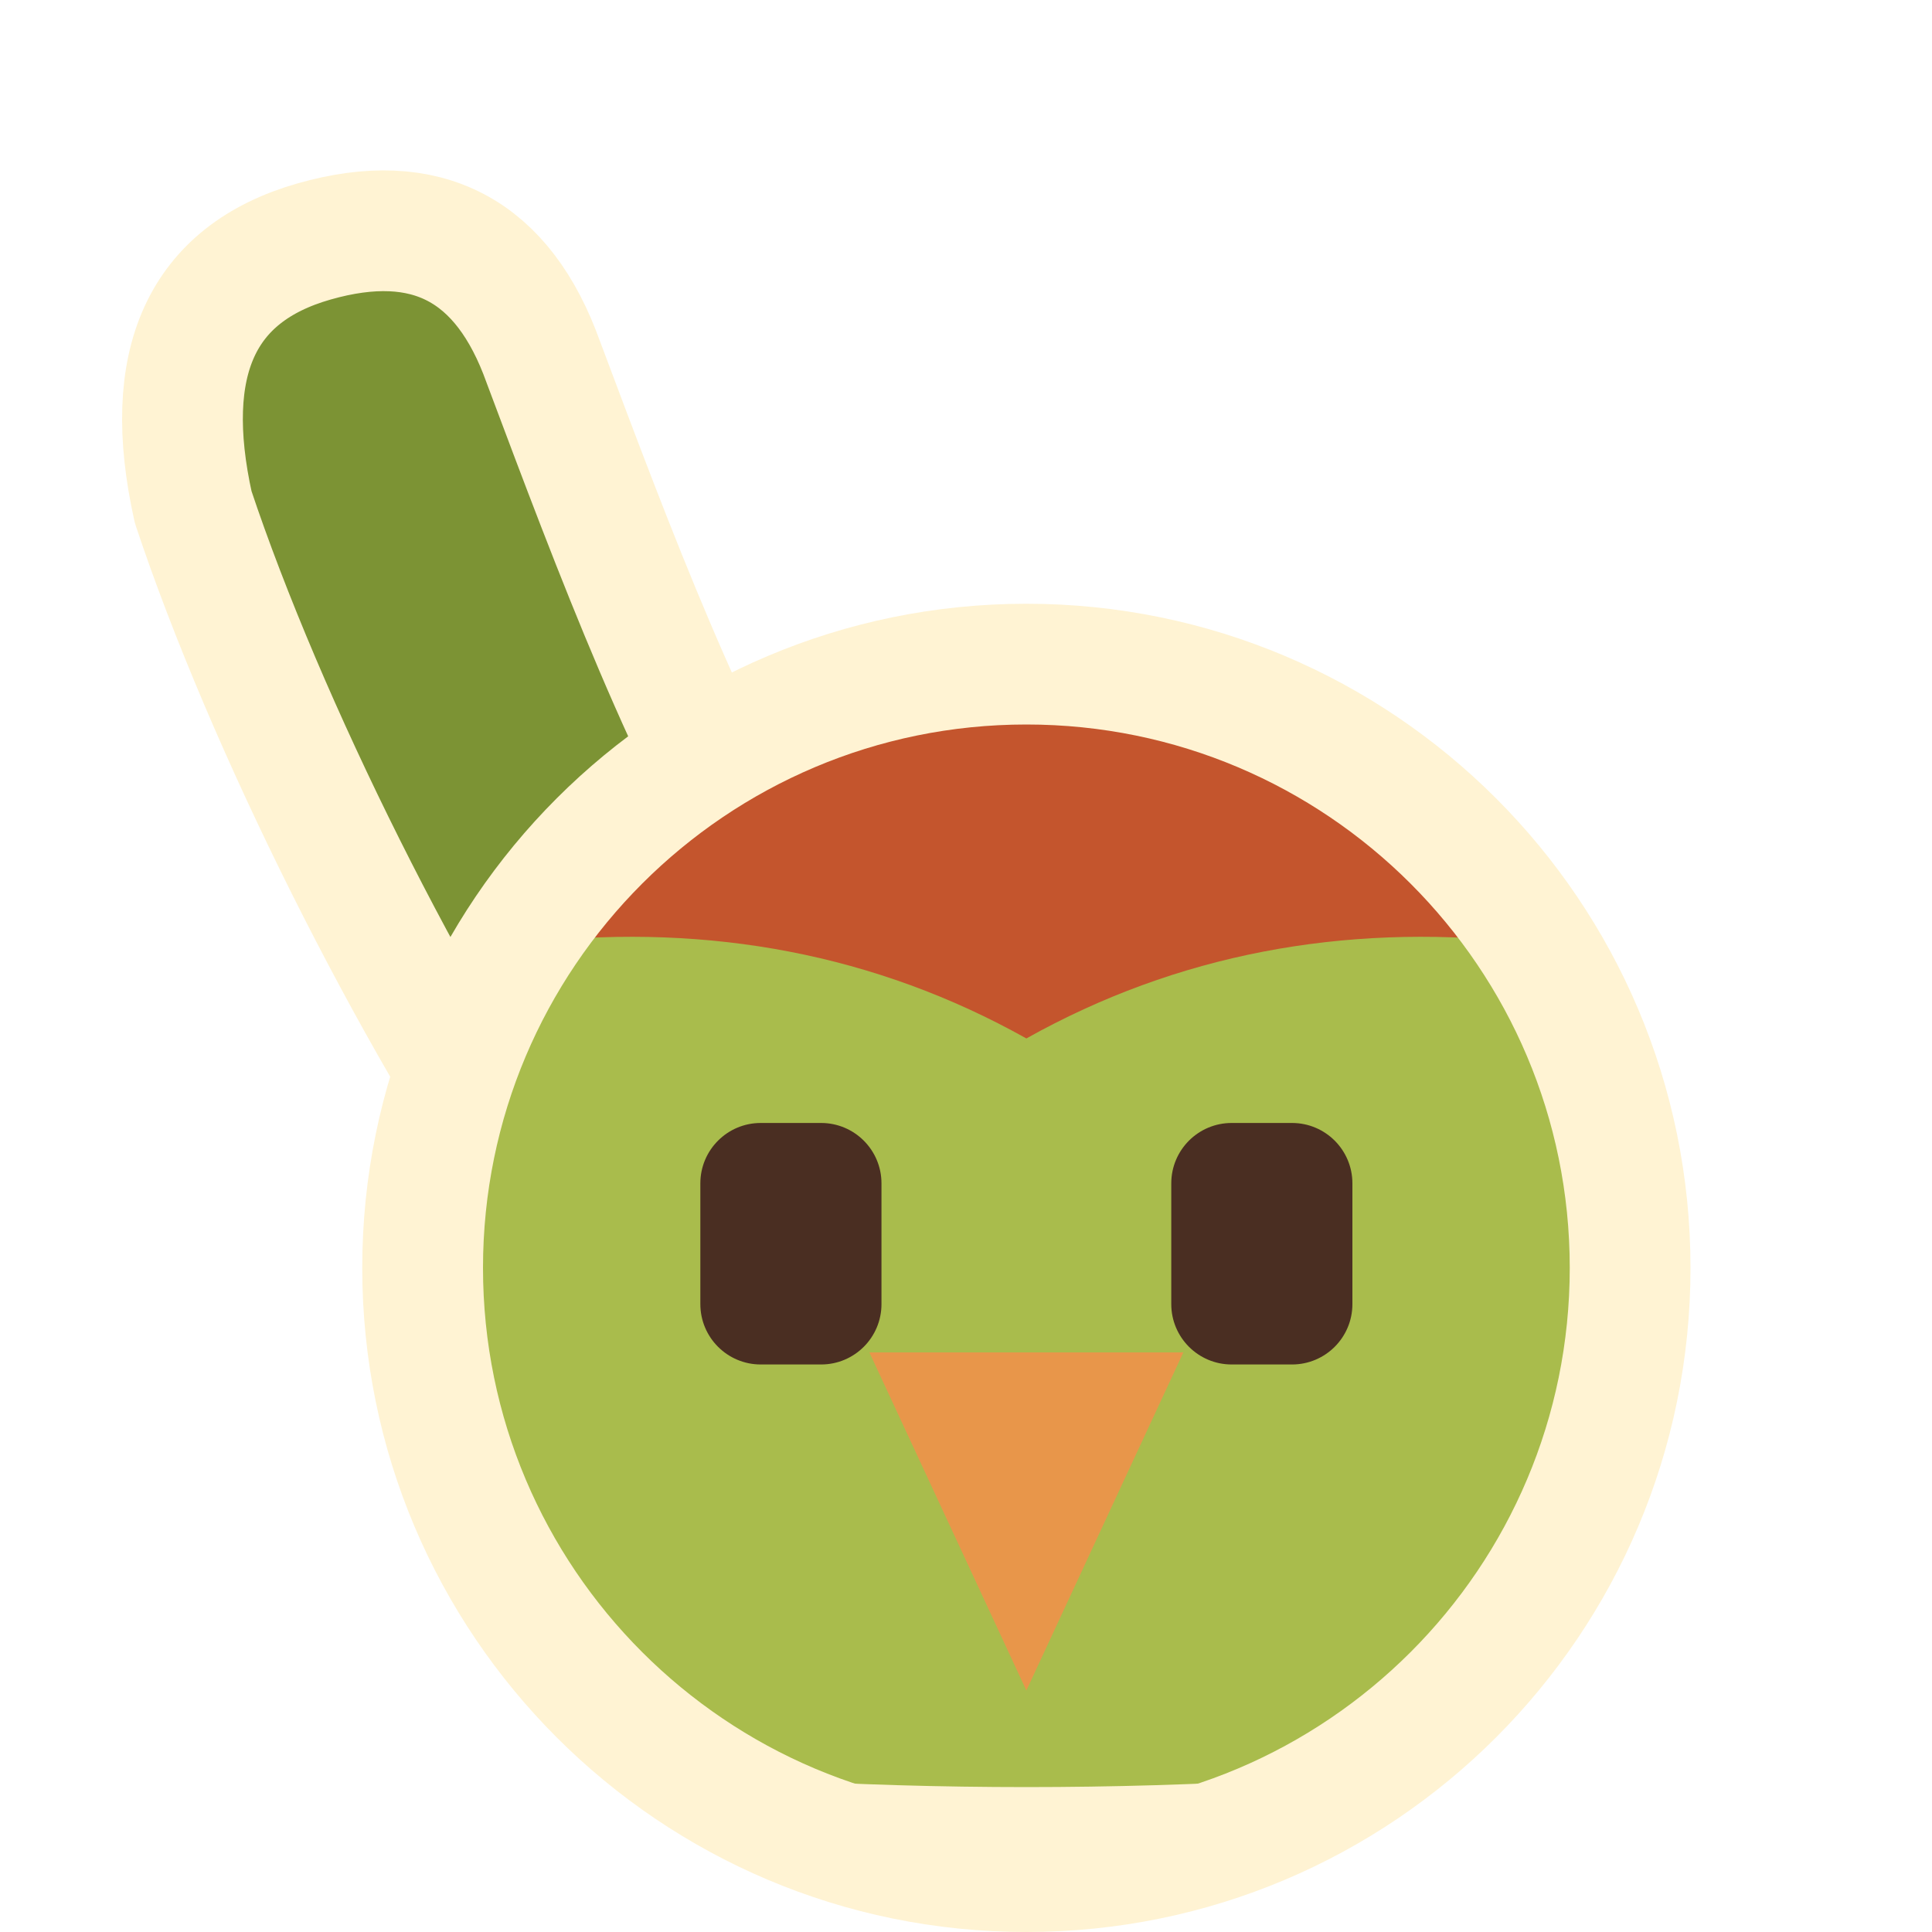
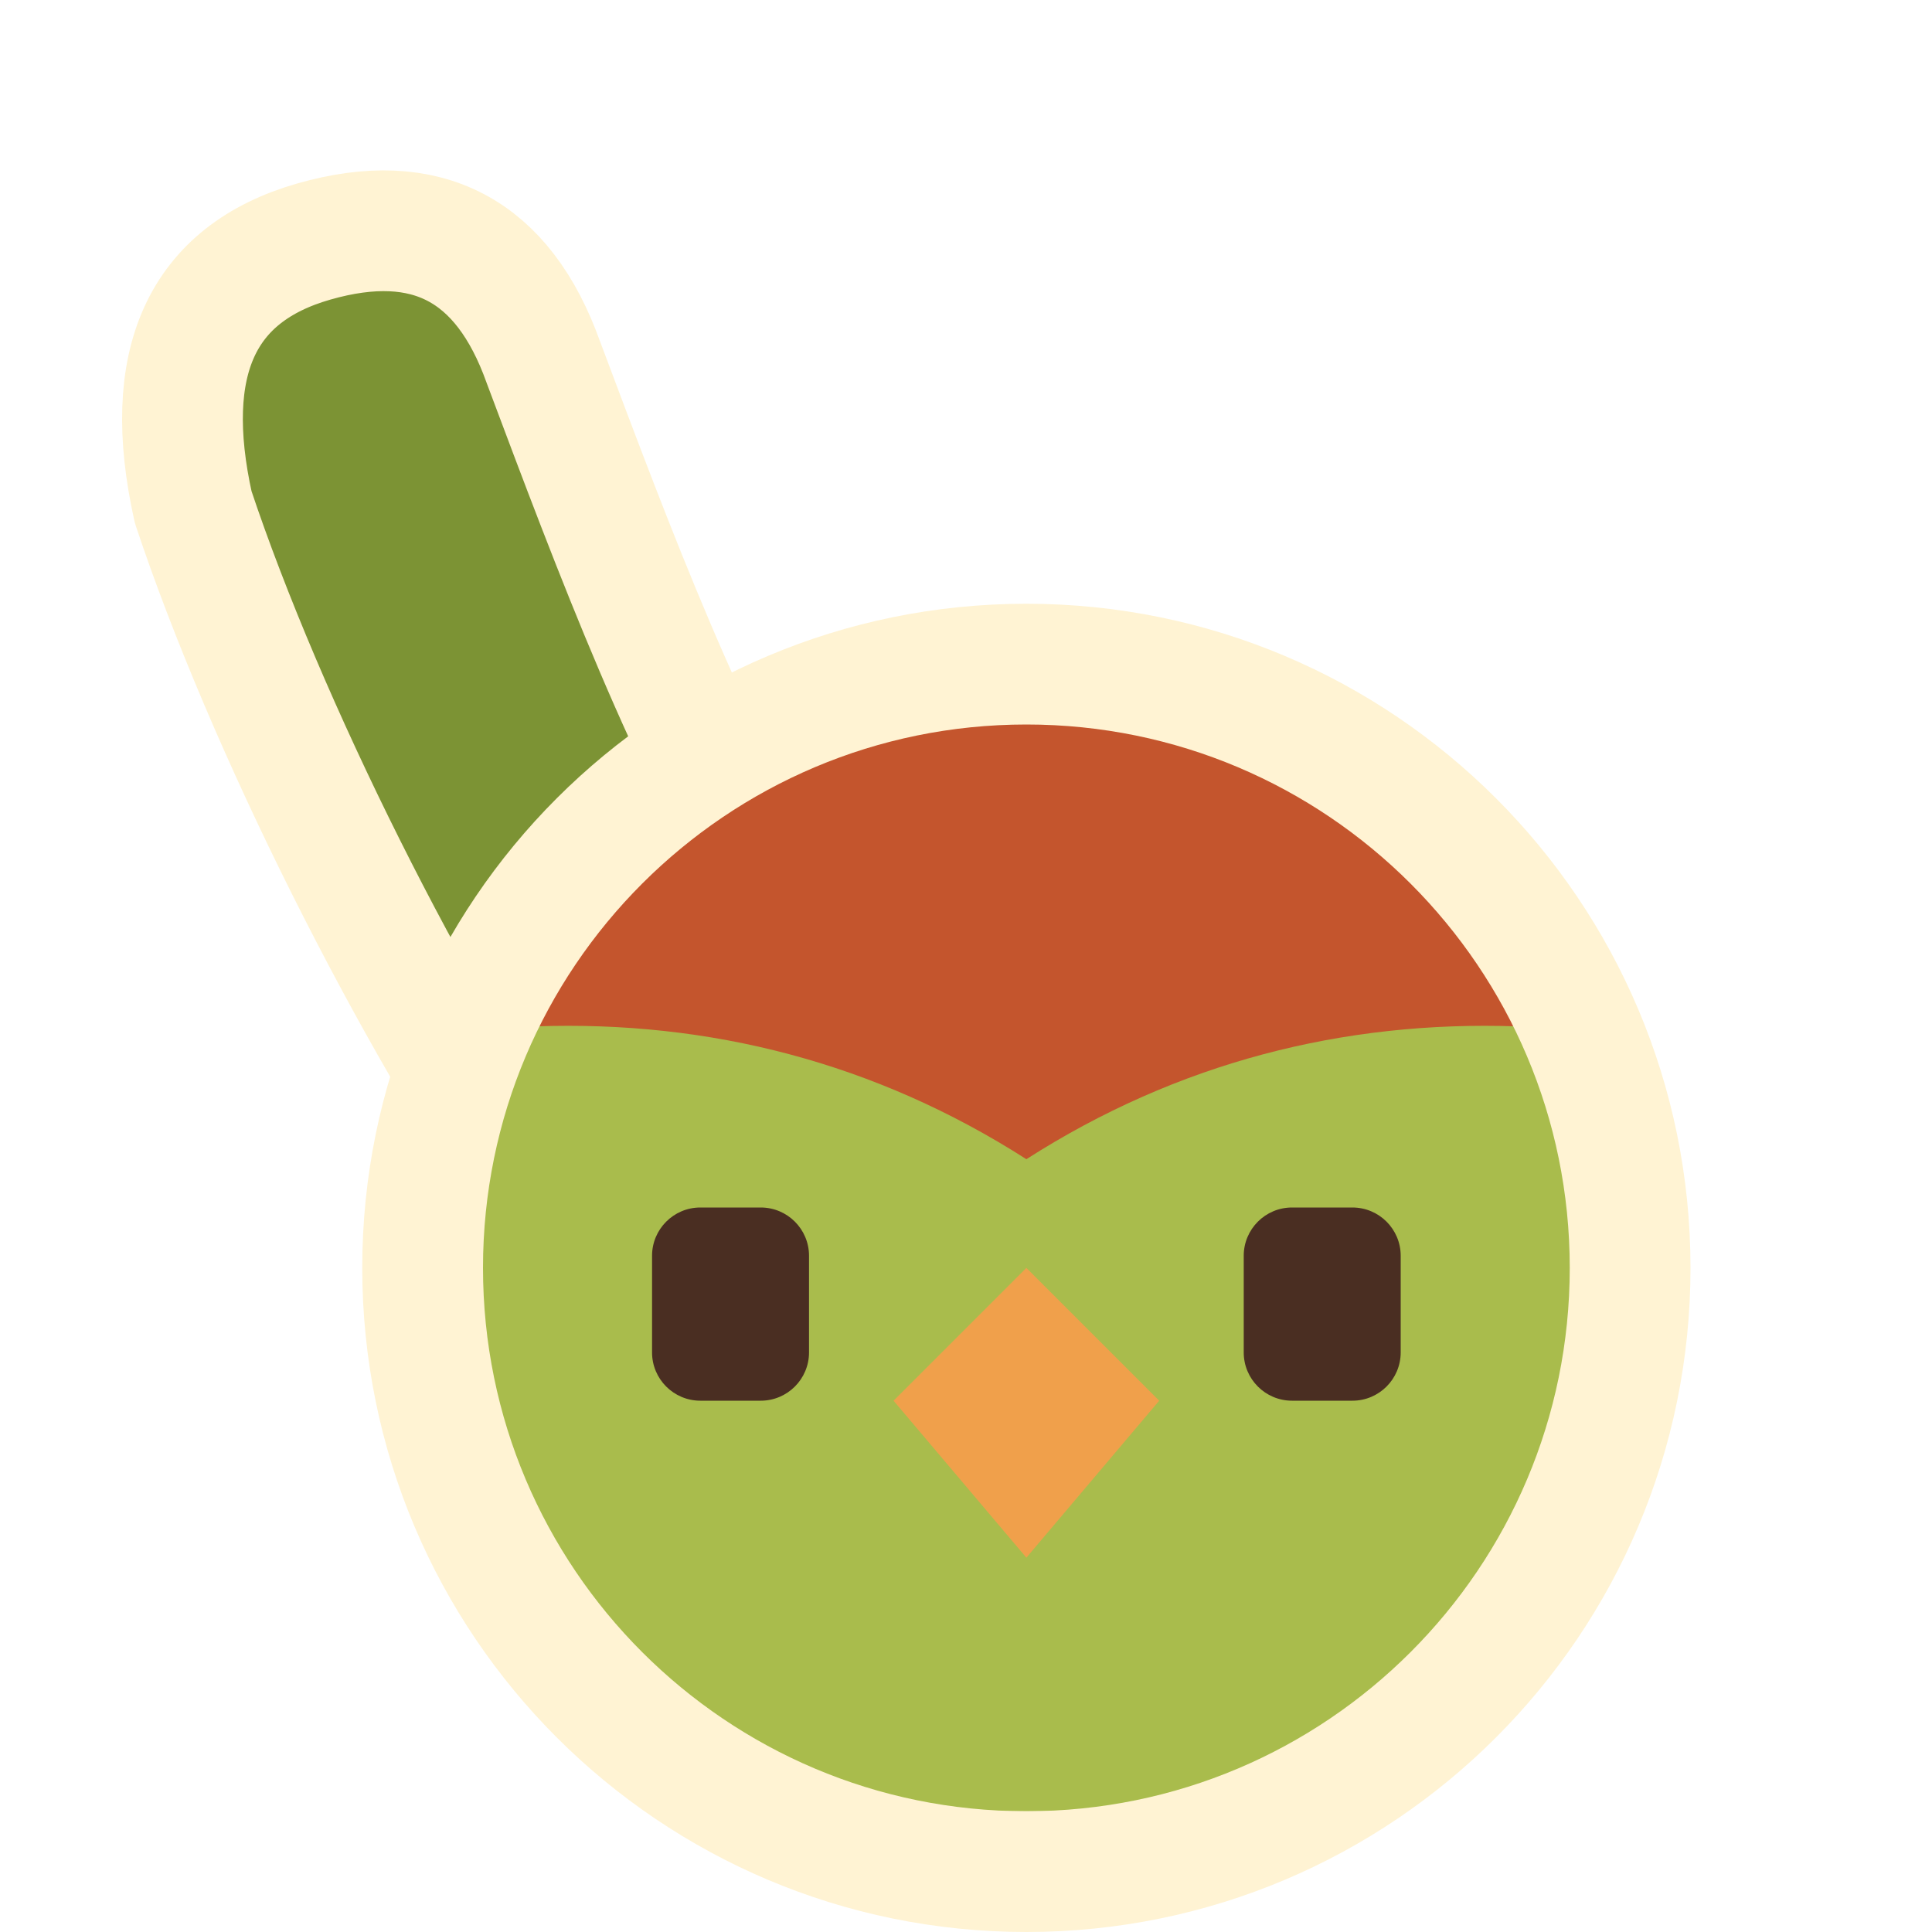
<svg xmlns="http://www.w3.org/2000/svg" viewBox="0 0 16 16" width="16" height="16" role="img" aria-labelledby="t d">
  <defs>
    <clipPath id="i16-dark">
      <ellipse cx="8.5" cy="10.5" rx="5" ry="5" />
    </clipPath>
  </defs>
  <path d="M6.5 7.5 L4.5 10 C 3.4 8.4, 2.2 6, 1.6 4.2 Q 1.2 2.4 2.6 2 Q 4 1.6 4.5 3 C 5.1 4.6, 5.7 6.2, 6.5 7.5 Z" fill="#7C9334" stroke="#FFF3D3" stroke-width="1" stroke-linejoin="round" />
  <ellipse cx="8.5" cy="10.5" rx="5" ry="5" fill="#A9BC4C" />
  <g clip-path="url(#i16-dark)">
-     <path d="M0 9.4 C 3 7.6, 6 7.2, 8.5 8.6 C 11 7.2, 14 7.6, 17 9.4 L17 0 L0 0 Z" fill="#C4552D" />
-     <path d="M0 13.8 Q 8.5 15.8 17 13.8 L17 16 L0 16 Z" fill="#FFF3D3" />
+     <path d="M0 9.8 C 3 8.2, 6 8, 8.5 9.6 C 11 8, 14 8.2, 17 9.8 L17 0 L0 0 Z" fill="#C4552D" />
+     <path d="M0 14 Q 8.5 16 17 14 L17 16 L0 16 Z" fill="#FFF3D3" />
  </g>
  <ellipse cx="8.5" cy="10.5" rx="5" ry="5" fill="none" stroke="#FFF3D3" stroke-width="1" />
-   <rect x="5.8" y="9.3" width="1.5" height="2" rx=".5" fill="#4A2E22" />
-   <rect x="9.7" y="9.3" width="1.5" height="2" rx=".5" fill="#4A2E22" />
-   <path d="M7.2 11.2 L9.8 11.2 L8.5 14 Z" fill="#E8964A" />
+   <rect x="5.4" y="10" width="1.3" height="1.6" rx=".4" fill="#4A2E22" />
+   <rect x="10.3" y="10" width="1.3" height="1.6" rx=".4" fill="#4A2E22" />
+   <path d="M7.4 11.6 L8.5 10.5 L9.6 11.6 L8.5 12.9 Z" fill="#F0A04B" />
</svg>
